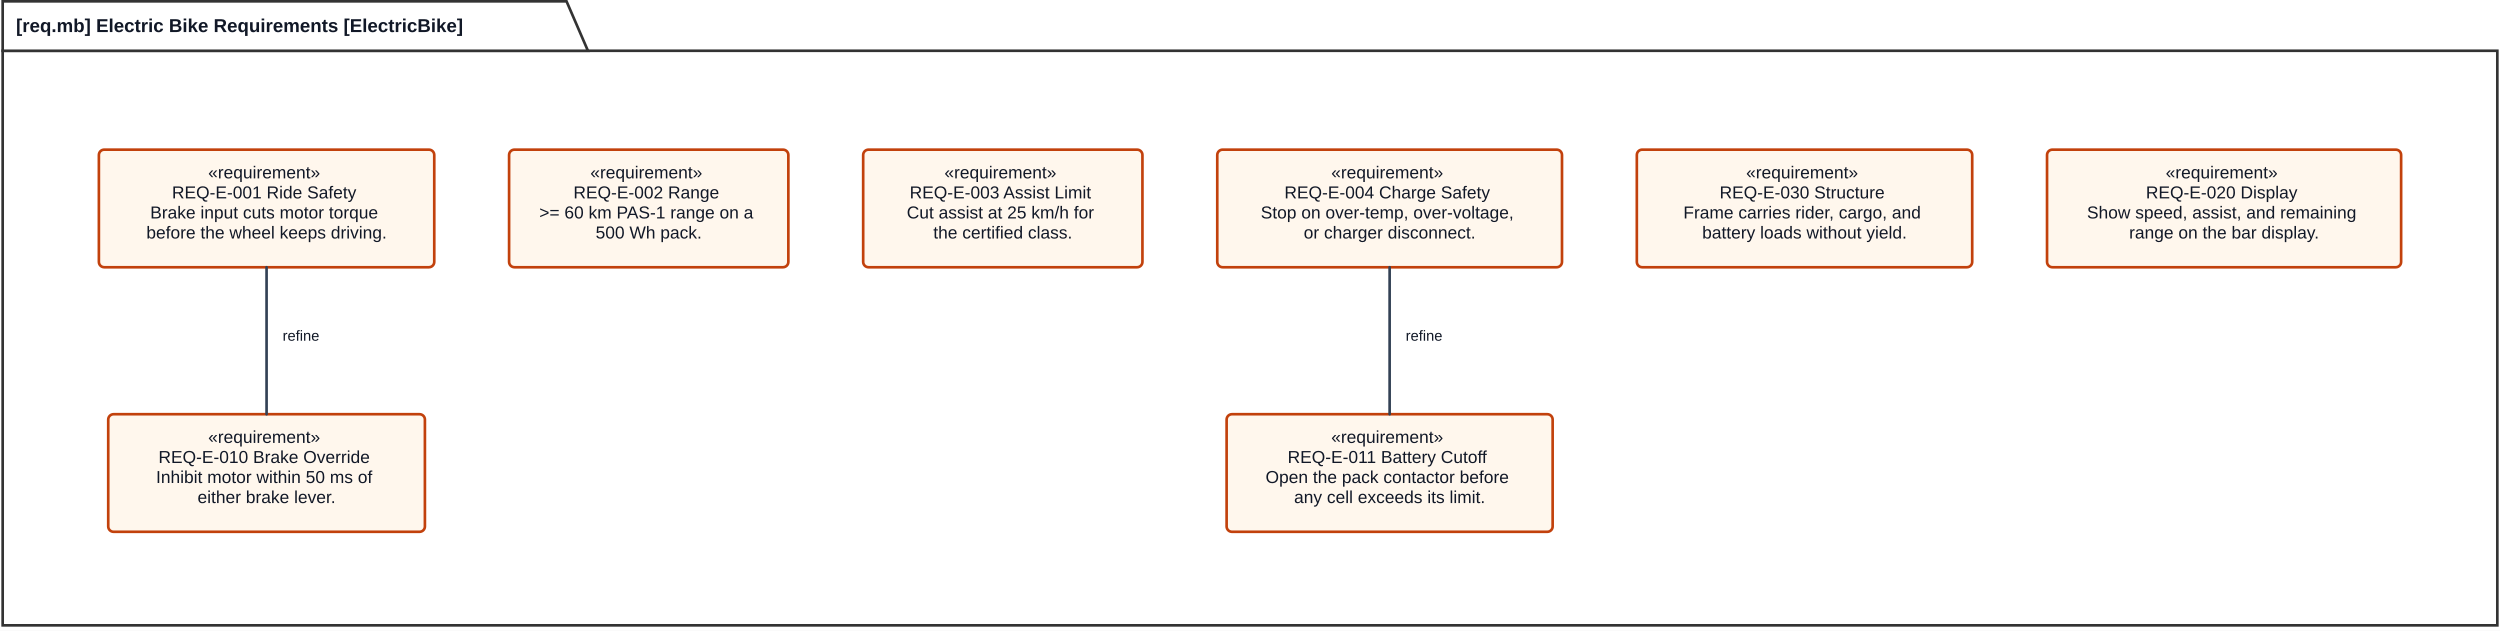
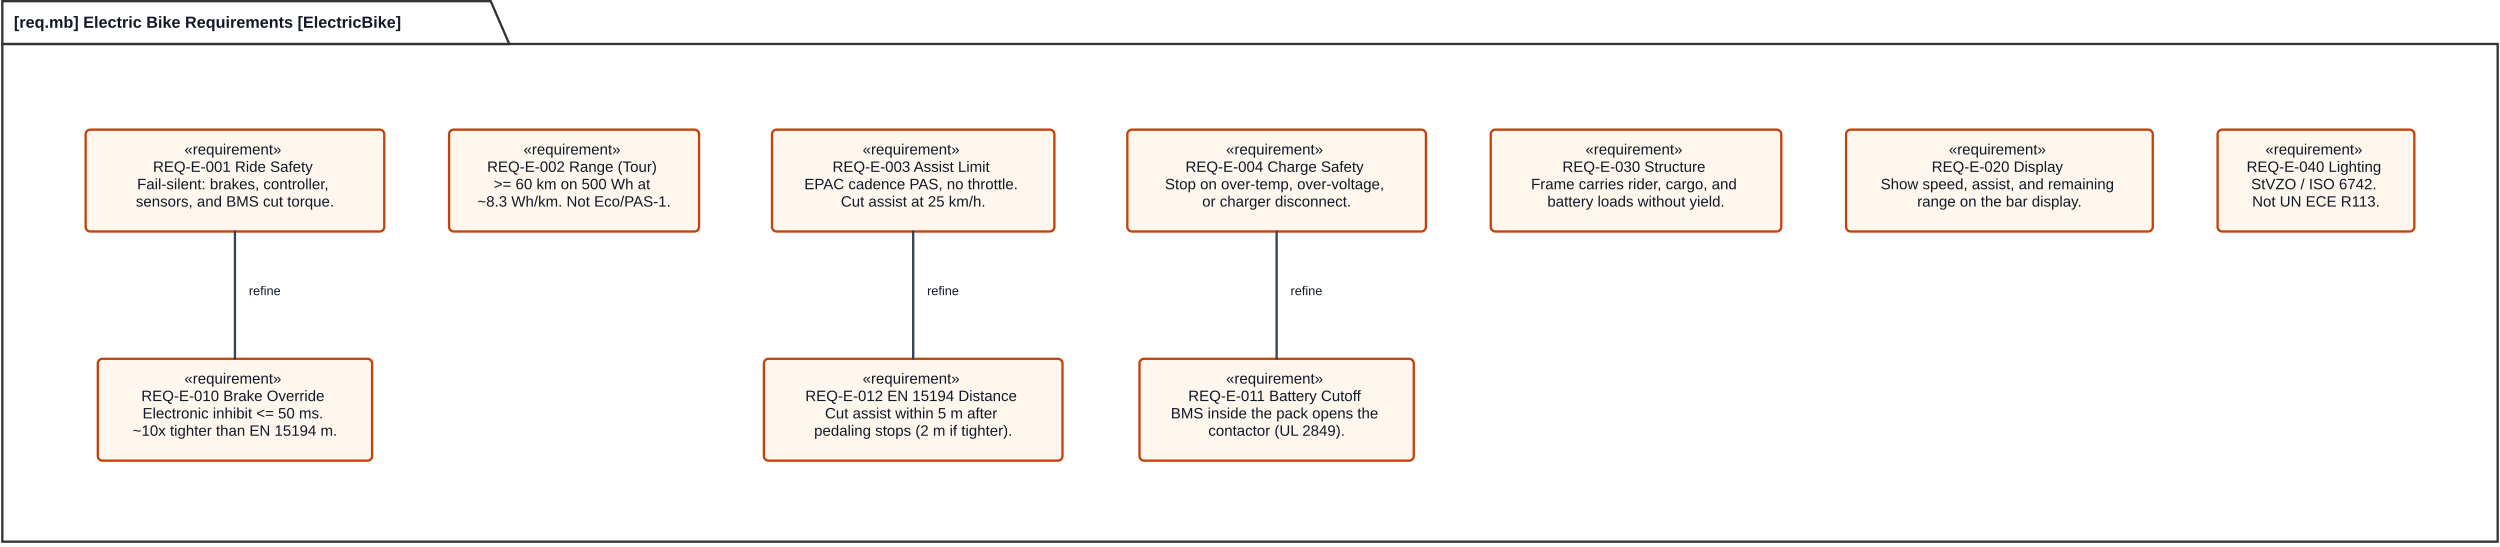
- <svg xmlns="http://www.w3.org/2000/svg" width="1871" height="472" viewBox="0 0 1871 472">
+ <svg xmlns="http://www.w3.org/2000/svg" width="2160" height="472" viewBox="0 0 2160 472">
  <defs>
    <style>text{font-family:Arial,Helvetica,sans-serif;fill:#111827}.label{font-size:13px}.small{font-size:11px}.header{font-size:14px;font-weight:600}</style>
    <marker id="arrow" markerWidth="8" markerHeight="6" refX="8" refY="3" orient="auto">
      <polygon points="0 0,8 3,0 6" fill="#1D4ED8" />
    </marker>
    <marker id="arrow-dark" markerWidth="8" markerHeight="6" refX="8" refY="3" orient="auto">
      <polygon points="0 0,8 3,0 6" fill="#334155" />
    </marker>
    <marker id="composition" markerWidth="12" markerHeight="12" refX="0" refY="6" orient="auto" markerUnits="strokeWidth">
      <polygon points="0 6,6 0,12 6,6 12" fill="#111827" stroke="#111827" />
    </marker>
  </defs>
-   <rect x="0" y="0" width="1871" height="472" fill="#FFFFFF" />
-   <rect x="2" y="38" width="1867" height="430" fill="none" stroke="#333333" stroke-width="2" />
+   <rect x="0" y="0" width="2160" height="472" fill="#FFFFFF" />
+   <rect x="2" y="38" width="2156" height="430" fill="none" stroke="#333333" stroke-width="2" />
  <path d="M 2 1 H 424 L 440 38 H 2 Z" fill="#FFFFFF" stroke="#333333" stroke-width="2" />
  <text class="header" x="12" y="24">[req.mb] Electric Bike Requirements [ElectricBike]</text>
-   <rect x="2" y="38" width="1867" height="432" fill="none" stroke="#333333" stroke-width="0" />
+   <rect x="2" y="38" width="2156" height="432" fill="none" stroke="#333333" stroke-width="0" />
  <g transform="translate(2,40)">
-     <rect id="rideSafetyRequirement" x="72" y="72" width="251" height="88" rx="4" fill="#FFF7ED" stroke="#C2410C" stroke-width="2" />
+     <rect id="rideSafetyRequirement" x="72" y="72" width="258" height="88" rx="4" fill="#FFF7ED" stroke="#C2410C" stroke-width="2" />
    <text class="label" text-anchor="middle">
-       <tspan x="197.5" y="93.5">«requirement»</tspan>
-       <tspan x="197.5" dy="15">REQ-E-001 Ride Safety</tspan>
-       <tspan x="197.5" dy="15">Brake input cuts motor torque</tspan>
-       <tspan x="197.5" dy="15">before the wheel keeps driving.</tspan>
+       <tspan x="201" y="93.5">«requirement»</tspan>
+       <tspan x="201" dy="15">REQ-E-001 Ride Safety</tspan>
+       <tspan x="201" dy="15">Fail-silent: brakes, controller,</tspan>
+       <tspan x="201" dy="15">sensors, and BMS cut torque.</tspan>
    </text>
-     <rect id="rangeRequirement" x="379" y="72" width="209" height="88" rx="4" fill="#FFF7ED" stroke="#C2410C" stroke-width="2" />
+     <rect id="rangeRequirement" x="386" y="72" width="216" height="88" rx="4" fill="#FFF7ED" stroke="#C2410C" stroke-width="2" />
    <text class="label" text-anchor="middle">
-       <tspan x="483.5" y="93.5">«requirement»</tspan>
-       <tspan x="483.5" dy="15">REQ-E-002 Range</tspan>
-       <tspan x="483.5" dy="15">&gt;= 60 km PAS-1 range on a</tspan>
-       <tspan x="483.5" dy="15">500 Wh pack.</tspan>
+       <tspan x="494" y="93.5">«requirement»</tspan>
+       <tspan x="494" dy="15">REQ-E-002 Range (Tour)</tspan>
+       <tspan x="494" dy="15">&gt;= 60 km on 500 Wh at</tspan>
+       <tspan x="494" dy="15">~8.3 Wh/km. Not Eco/PAS-1.</tspan>
    </text>
-     <rect id="assistLimitRequirement" x="644" y="72" width="209" height="88" rx="4" fill="#FFF7ED" stroke="#C2410C" stroke-width="2" />
+     <rect id="assistLimitRequirement" x="665" y="72" width="244" height="88" rx="4" fill="#FFF7ED" stroke="#C2410C" stroke-width="2" />
    <text class="label" text-anchor="middle">
-       <tspan x="748.5" y="93.5">«requirement»</tspan>
-       <tspan x="748.5" dy="15">REQ-E-003 Assist Limit</tspan>
-       <tspan x="748.5" dy="15">Cut assist at 25 km/h for</tspan>
-       <tspan x="748.5" dy="15">the certified class.</tspan>
+       <tspan x="787" y="93.5">«requirement»</tspan>
+       <tspan x="787" dy="15">REQ-E-003 Assist Limit</tspan>
+       <tspan x="787" dy="15">EPAC cadence PAS, no throttle.</tspan>
+       <tspan x="787" dy="15">Cut assist at 25 km/h.</tspan>
    </text>
-     <rect id="chargeSafetyRequirement" x="909" y="72" width="258" height="88" rx="4" fill="#FFF7ED" stroke="#C2410C" stroke-width="2" />
+     <rect id="chargeSafetyRequirement" x="972" y="72" width="258" height="88" rx="4" fill="#FFF7ED" stroke="#C2410C" stroke-width="2" />
    <text class="label" text-anchor="middle">
-       <tspan x="1038" y="93.5">«requirement»</tspan>
-       <tspan x="1038" dy="15">REQ-E-004 Charge Safety</tspan>
-       <tspan x="1038" dy="15">Stop on over-temp, over-voltage,</tspan>
-       <tspan x="1038" dy="15">or charger disconnect.</tspan>
+       <tspan x="1101" y="93.5">«requirement»</tspan>
+       <tspan x="1101" dy="15">REQ-E-004 Charge Safety</tspan>
+       <tspan x="1101" dy="15">Stop on over-temp, over-voltage,</tspan>
+       <tspan x="1101" dy="15">or charger disconnect.</tspan>
    </text>
-     <rect id="structuralRequirement" x="1223" y="72" width="251" height="88" rx="4" fill="#FFF7ED" stroke="#C2410C" stroke-width="2" />
+     <rect id="structuralRequirement" x="1286" y="72" width="251" height="88" rx="4" fill="#FFF7ED" stroke="#C2410C" stroke-width="2" />
    <text class="label" text-anchor="middle">
-       <tspan x="1348.5" y="93.5">«requirement»</tspan>
-       <tspan x="1348.5" dy="15">REQ-E-030 Structure</tspan>
-       <tspan x="1348.5" dy="15">Frame carries rider, cargo, and</tspan>
-       <tspan x="1348.5" dy="15">battery loads without yield.</tspan>
+       <tspan x="1411.5" y="93.5">«requirement»</tspan>
+       <tspan x="1411.5" dy="15">REQ-E-030 Structure</tspan>
+       <tspan x="1411.5" dy="15">Frame carries rider, cargo, and</tspan>
+       <tspan x="1411.5" dy="15">battery loads without yield.</tspan>
    </text>
-     <rect id="displayRequirement" x="1530" y="72" width="265" height="88" rx="4" fill="#FFF7ED" stroke="#C2410C" stroke-width="2" />
+     <rect id="displayRequirement" x="1593" y="72" width="265" height="88" rx="4" fill="#FFF7ED" stroke="#C2410C" stroke-width="2" />
    <text class="label" text-anchor="middle">
-       <tspan x="1662.5" y="93.5">«requirement»</tspan>
-       <tspan x="1662.5" dy="15">REQ-E-020 Display</tspan>
-       <tspan x="1662.5" dy="15">Show speed, assist, and remaining</tspan>
-       <tspan x="1662.5" dy="15">range on the bar display.</tspan>
+       <tspan x="1725.5" y="93.5">«requirement»</tspan>
+       <tspan x="1725.5" dy="15">REQ-E-020 Display</tspan>
+       <tspan x="1725.5" dy="15">Show speed, assist, and remaining</tspan>
+       <tspan x="1725.5" dy="15">range on the bar display.</tspan>
    </text>
-     <rect id="brakeOverrideRequirement" x="79" y="270" width="237" height="88" rx="4" fill="#FFF7ED" stroke="#C2410C" stroke-width="2" />
+     <rect id="lightingRequirement" x="1914" y="72" width="170" height="88" rx="4" fill="#FFF7ED" stroke="#C2410C" stroke-width="2" />
    <text class="label" text-anchor="middle">
-       <tspan x="197.5" y="291.5">«requirement»</tspan>
-       <tspan x="197.5" dy="15">REQ-E-010 Brake Override</tspan>
-       <tspan x="197.5" dy="15">Inhibit motor within 50 ms of</tspan>
-       <tspan x="197.5" dy="15">either brake lever.</tspan>
+       <tspan x="1999" y="93.5">«requirement»</tspan>
+       <tspan x="1999" dy="15">REQ-E-040 Lighting</tspan>
+       <tspan x="1999" dy="15">StVZO / ISO 6742.</tspan>
+       <tspan x="1999" dy="15">Not UN ECE R113.</tspan>
    </text>
-     <rect id="batteryCutoffRequirement" x="916" y="270" width="244" height="88" rx="4" fill="#FFF7ED" stroke="#C2410C" stroke-width="2" />
+     <rect id="brakeOverrideRequirement" x="82.5" y="270" width="237" height="88" rx="4" fill="#FFF7ED" stroke="#C2410C" stroke-width="2" />
    <text class="label" text-anchor="middle">
-       <tspan x="1038" y="291.5">«requirement»</tspan>
-       <tspan x="1038" dy="15">REQ-E-011 Battery Cutoff</tspan>
-       <tspan x="1038" dy="15">Open the pack contactor before</tspan>
-       <tspan x="1038" dy="15">any cell exceeds its limit.</tspan>
+       <tspan x="201" y="291.5">«requirement»</tspan>
+       <tspan x="201" dy="15">REQ-E-010 Brake Override</tspan>
+       <tspan x="201" dy="15">Electronic inhibit &lt;= 50 ms.</tspan>
+       <tspan x="201" dy="15">~10x tighter than EN 15194 m.</tspan>
    </text>
-     <path d="M 197.5,160 L 197.5,270" fill="none" stroke="#334155" stroke-width="2" stroke-linejoin="round" stroke-linecap="round" />
-     <path d="M 1038,160 L 1038,270" fill="none" stroke="#334155" stroke-width="2" stroke-linejoin="round" stroke-linecap="round" />
-     <text class="small" x="209.5" y="215">refine</text>
-     <text class="small" x="1050" y="215">refine</text>
+     <rect id="en15194DistanceRequirement" x="658" y="270" width="258" height="88" rx="4" fill="#FFF7ED" stroke="#C2410C" stroke-width="2" />
+     <text class="label" text-anchor="middle">
+       <tspan x="787" y="291.5">«requirement»</tspan>
+       <tspan x="787" dy="15">REQ-E-012 EN 15194 Distance</tspan>
+       <tspan x="787" dy="15">Cut assist within 5 m after</tspan>
+       <tspan x="787" dy="15">pedaling stops (2 m if tighter).</tspan>
+     </text>
+     <rect id="batteryCutoffRequirement" x="982.5" y="270" width="237" height="88" rx="4" fill="#FFF7ED" stroke="#C2410C" stroke-width="2" />
+     <text class="label" text-anchor="middle">
+       <tspan x="1101" y="291.5">«requirement»</tspan>
+       <tspan x="1101" dy="15">REQ-E-011 Battery Cutoff</tspan>
+       <tspan x="1101" dy="15">BMS inside the pack opens the</tspan>
+       <tspan x="1101" dy="15">contactor (UL 2849).</tspan>
+     </text>
+     <path d="M 201,160 L 201,270" fill="none" stroke="#334155" stroke-width="2" stroke-linejoin="round" stroke-linecap="round" />
+     <path d="M 787,160 L 787,270" fill="none" stroke="#334155" stroke-width="2" stroke-linejoin="round" stroke-linecap="round" />
+     <path d="M 1101,160 L 1101,270" fill="none" stroke="#334155" stroke-width="2" stroke-linejoin="round" stroke-linecap="round" />
+     <text class="small" x="213" y="215">refine</text>
+     <text class="small" x="799" y="215">refine</text>
+     <text class="small" x="1113" y="215">refine</text>
  </g>
</svg>
